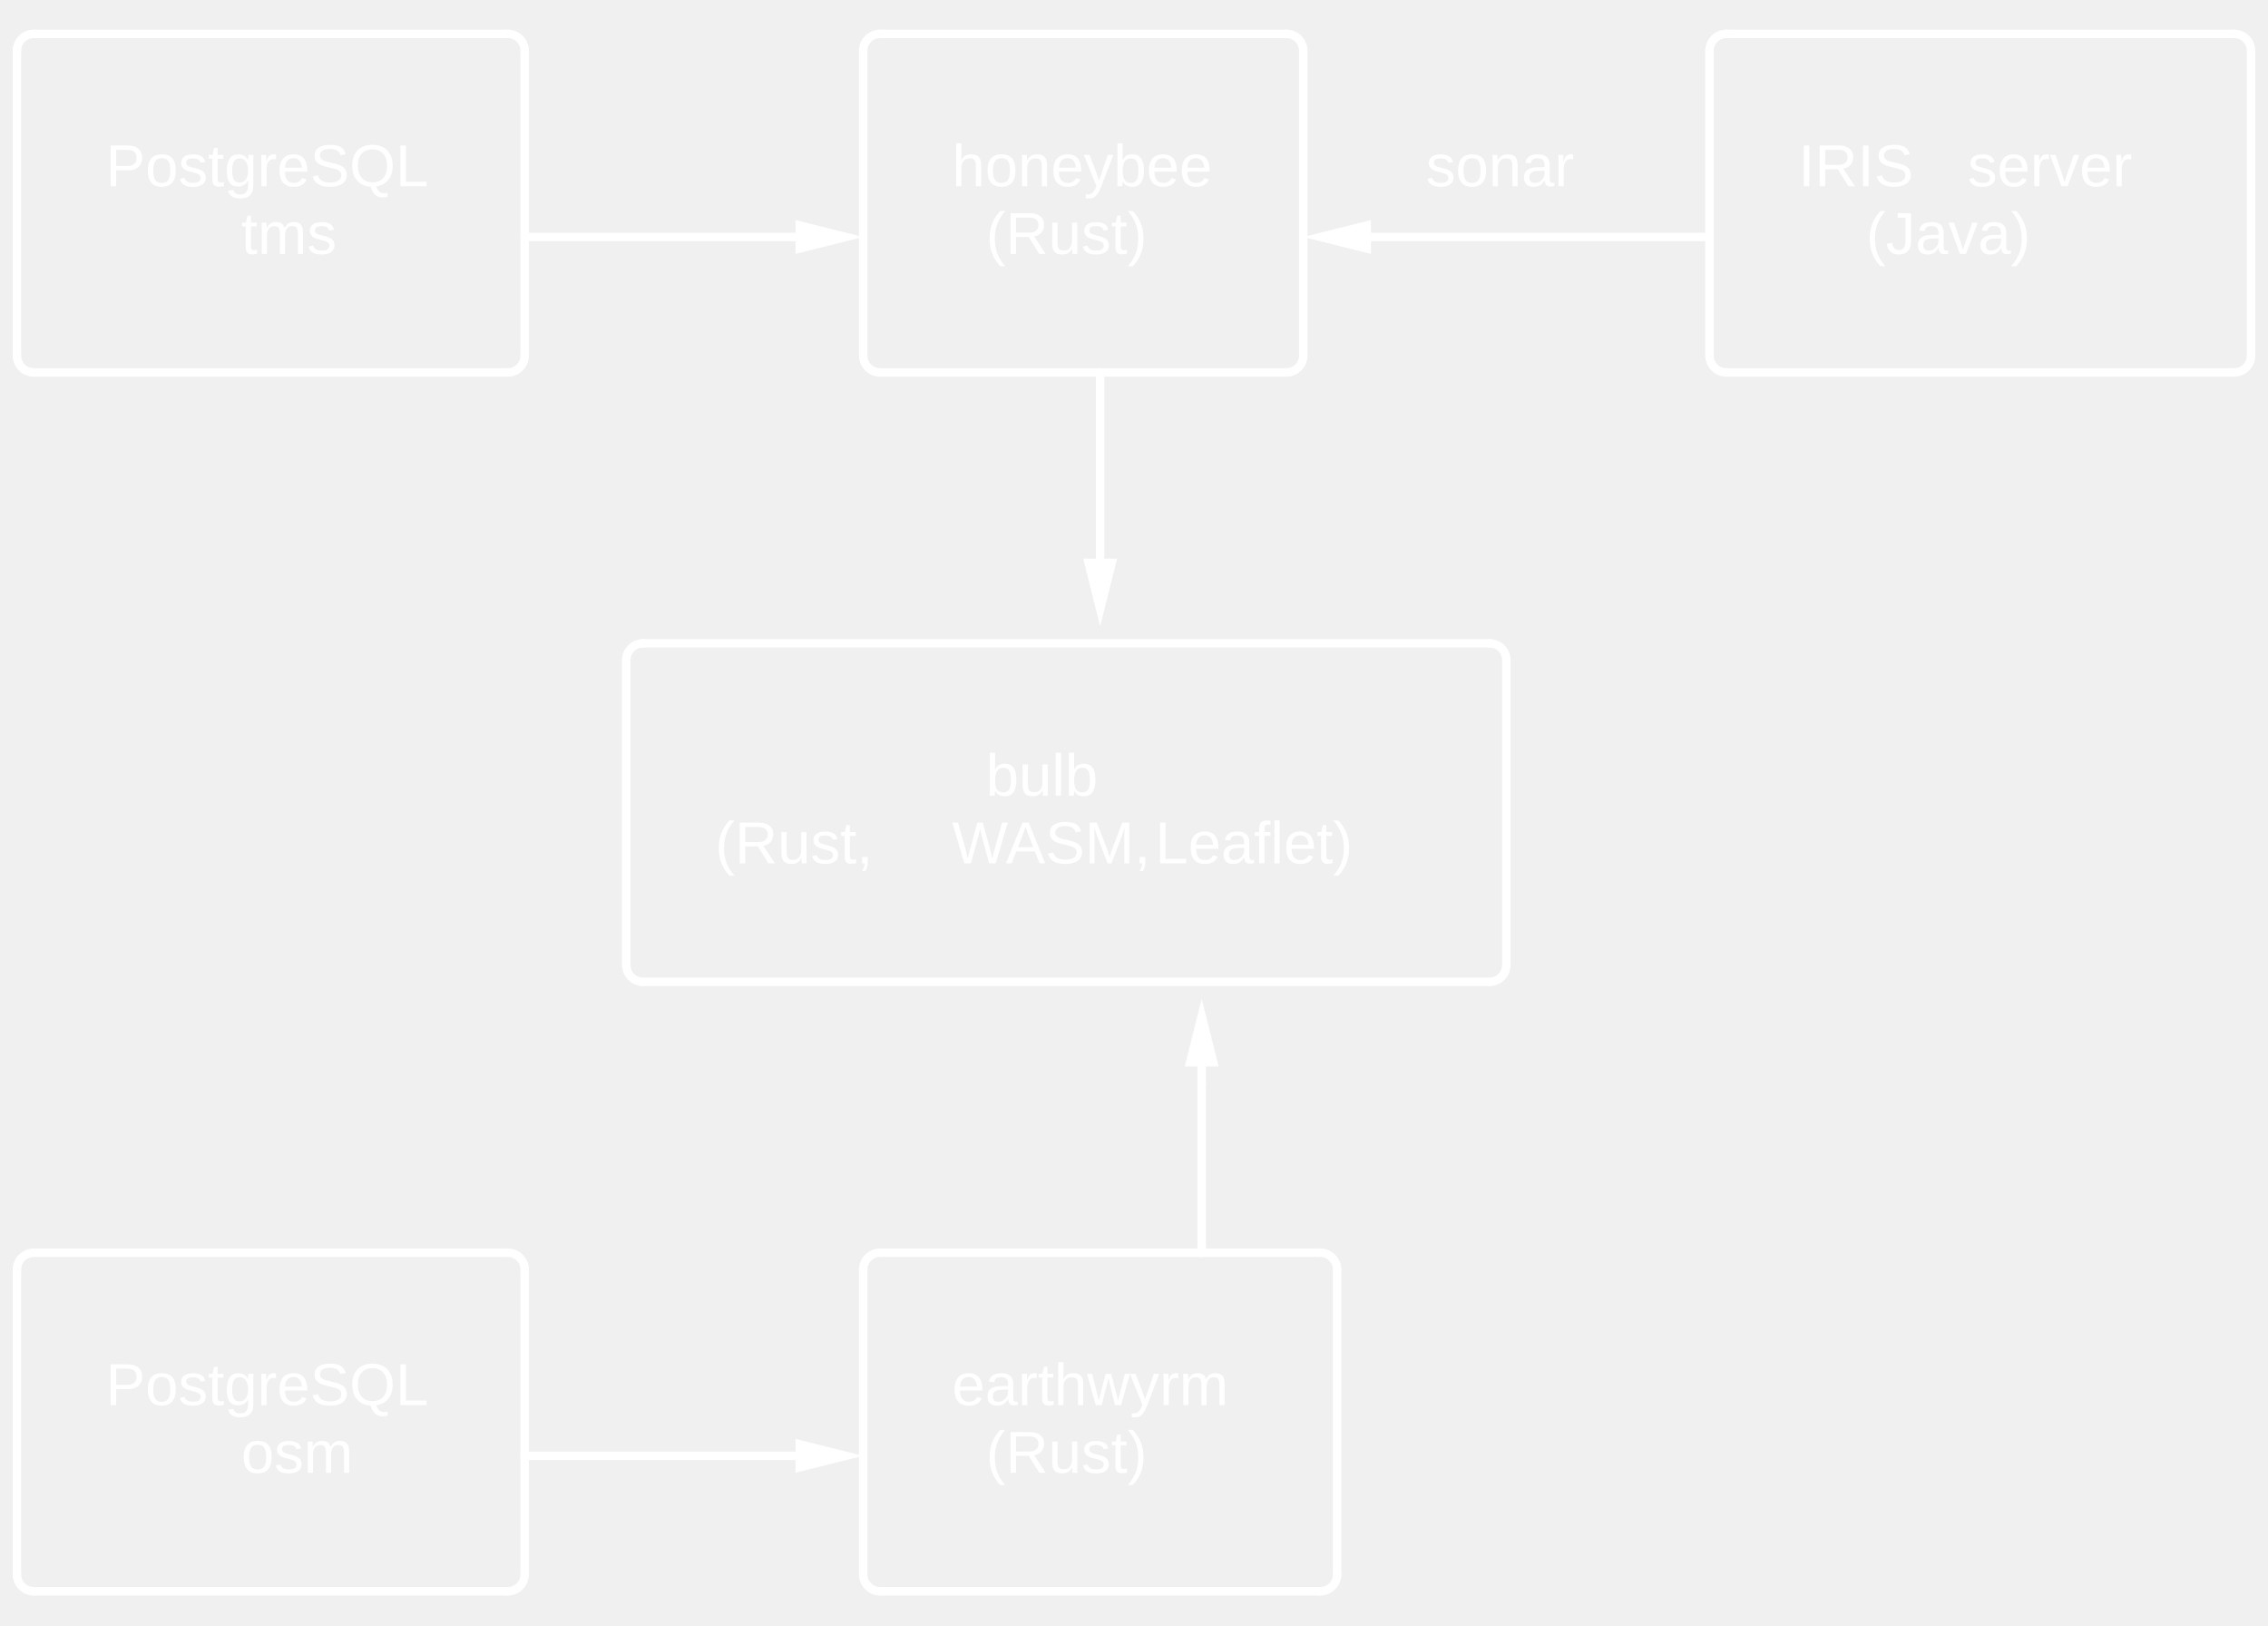
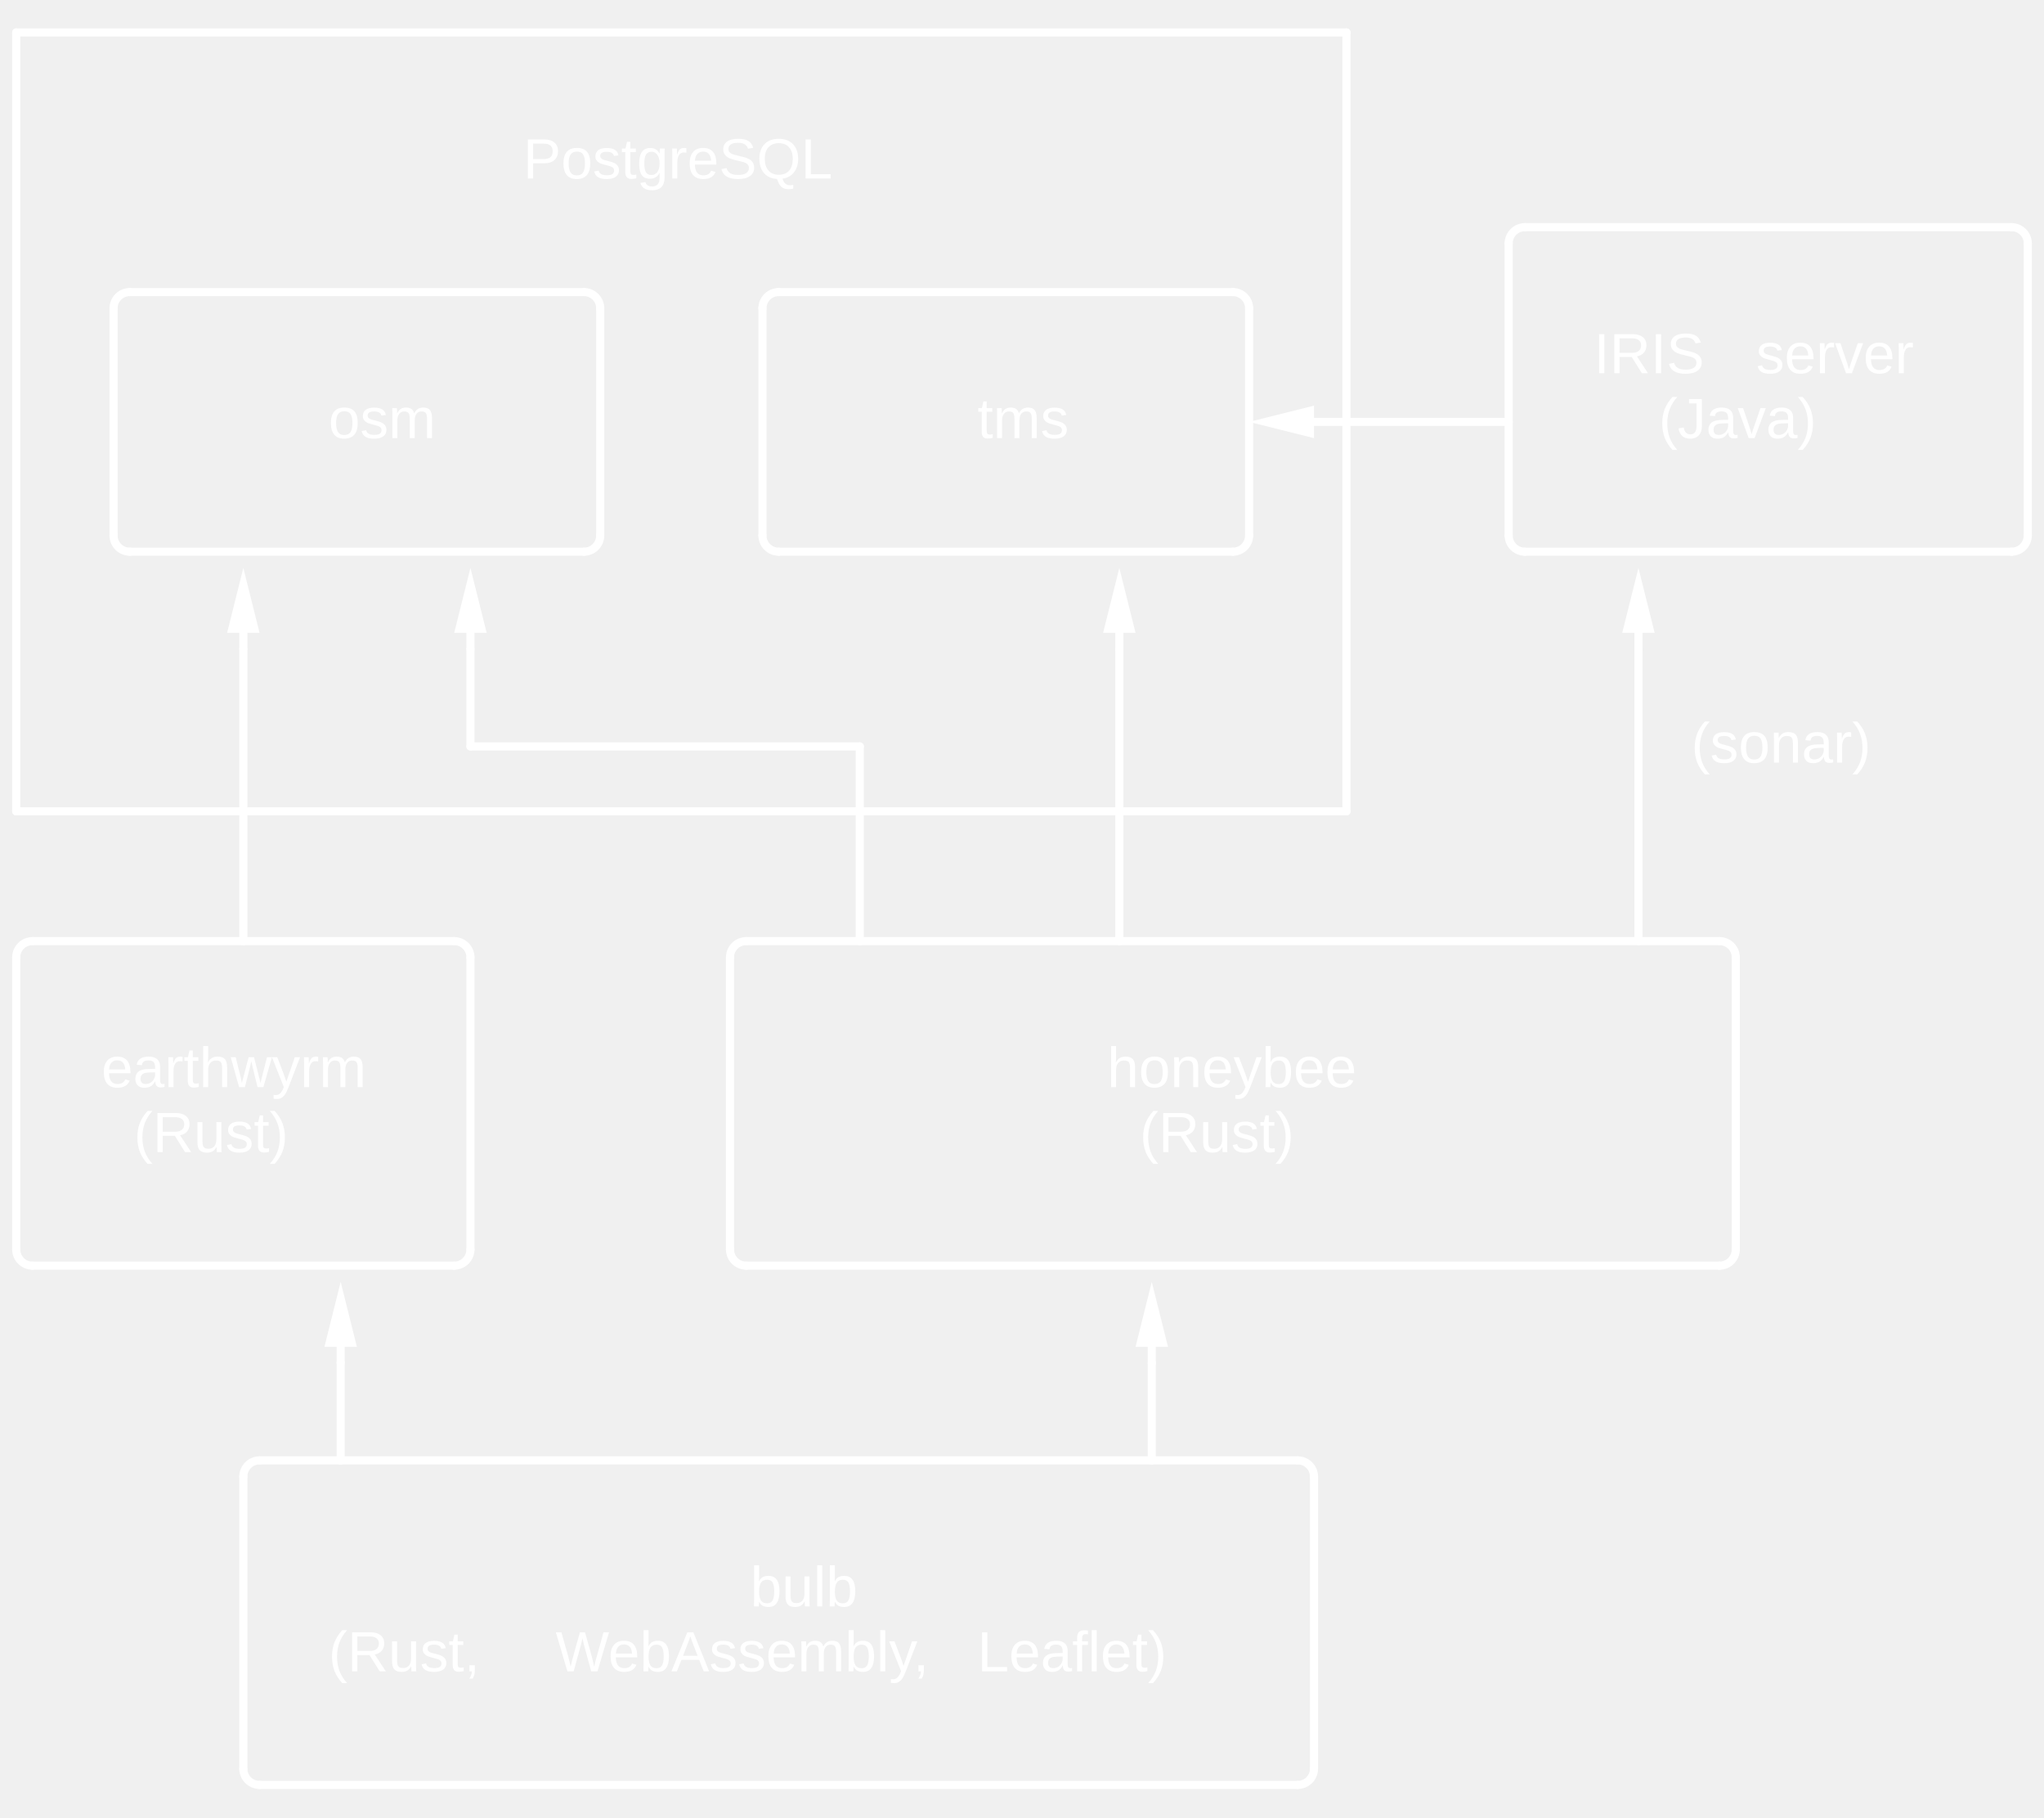
- <svg xmlns="http://www.w3.org/2000/svg" class="bob" font-family="arial" font-size="14" height="384" width="536">
+ <svg xmlns="http://www.w3.org/2000/svg" class="bob" font-family="arial" font-size="14" height="448" width="504">
  <defs>
    <marker id="triangle" markerHeight="8" markerWidth="8" orient="auto" refX="4" refY="2" viewBox="0 0 8 4">
      <polygon class="fg_fill" points="0,0 0,4 8,2 0,0" />
    </marker>
    <marker id="clear_triangle" markerHeight="10" markerWidth="10" orient="auto" refX="1" refY="7" viewBox="0 0 20 14">
      <polygon class="bg_fill" points="2,2 2,12 18,7 2,2" />
    </marker>
    <marker id="circle" markerHeight="5" markerWidth="5" orient="auto" refX="10" refY="10" viewBox="0 0 20 20">
      <circle class="fg_fill" cx="10" cy="10" r="8" />
    </marker>
    <marker id="square" markerHeight="5" markerWidth="5" orient="auto" refX="10" refY="10" viewBox="0 0 20 20">
      <rect class="fg_fill" height="20" width="20" x="0" y="0" />
    </marker>
    <marker id="open_circle" markerHeight="10" markerWidth="10" orient="auto" refX="10" refY="10" viewBox="0 0 20 20">
      <circle class="bg_fill" cx="10" cy="10" r="4" />
    </marker>
    <marker id="big_open_circle" markerHeight="20" markerWidth="20" orient="auto" refX="20" refY="20" viewBox="0 0 40 40">
      <circle class="bg_fill" cx="20" cy="20" r="6" />
    </marker>
  </defs>
  <style type="text/css">

rect.backdrop {
    fill: none;
}
text{
    fill: white;
}

circle {
    fill: none;
    stroke: white;
    stroke-width: 2;
}

line {
    stroke: white;
    stroke-width: 2;
    stroke-opacity: 1;
    fill-opacity: 1;
    stroke-linecap: round;
    stroke-linejoin: miter;
}

path {
    fill: none;
    stroke: white;
    stroke-width: 2;
    stroke-opacity: 1;
    fill-opacity: 1;
    stroke-linecap: round;
    stroke-linejoin: miter;
}

line.dashed {
    stroke-dasharray: 5;
}

.fg_fill {
    fill: white;
}


.bg_fill {
+     fill: none;
    stroke: white;
    stroke-width: 2;
}

tspan.head{
    fill: none;
    stroke: none;
}
    
</style>
-   <rect class="backdrop" height="384" width="536" x="0" y="0" />
-   <g>
-     <line x1="4" x2="4" y1="12" y2="84" />
-     <path d="M 4 84 A 4 4 0 0 0 8 88" />
-     <path d="M 8 8 A 4 4 0 0 0 4 12" />
-   </g>
-   <g>
-     <line x1="4" x2="4" y1="300" y2="372" />
-     <path d="M 4 372 A 4 4 0 0 0 8 376" />
-     <path d="M 8 296 A 4 4 0 0 0 4 300" />
-   </g>
-   <g>
-     <line x1="8" x2="120" y1="8" y2="8" />
-     <path d="M 124 12 A 4 4 0 0 0 120 8" />
-   </g>
-   <g>
-     <line x1="8" x2="120" y1="88" y2="88" />
-     <path d="M 120 88 A 4 4 0 0 0 124 84" />
-   </g>
-   <g>
-     <line x1="8" x2="120" y1="296" y2="296" />
-     <path d="M 124 300 A 4 4 0 0 0 120 296" />
-   </g>
-   <g>
-     <line x1="8" x2="120" y1="376" y2="376" />
-     <path d="M 120 376 A 4 4 0 0 0 124 372" />
-   </g>
-   <g>
-     <line x1="124" x2="124" y1="12" y2="84" />
-   </g>
-   <g>
-     <line marker-end="url(#triangle)" x1="124" x2="196" y1="56" y2="56" />
-   </g>
-   <g>
-     <line x1="124" x2="124" y1="300" y2="372" />
-   </g>
-   <g>
-     <line marker-end="url(#triangle)" x1="124" x2="196" y1="344" y2="344" />
-   </g>
-   <g>
-     <line x1="148" x2="148" y1="156" y2="228" />
-     <path d="M 148 228 A 4 4 0 0 0 152 232" />
-     <path d="M 152 152 A 4 4 0 0 0 148 156" />
-   </g>
-   <g>
-     <line x1="152" x2="352" y1="152" y2="152" />
-     <path d="M 356 156 A 4 4 0 0 0 352 152" />
-   </g>
-   <g>
-     <line x1="152" x2="352" y1="232" y2="232" />
-     <path d="M 352 232 A 4 4 0 0 0 356 228" />
-   </g>
-   <g>
-     <line x1="204" x2="204" y1="12" y2="84" />
-     <path d="M 204 84 A 4 4 0 0 0 208 88" />
-     <path d="M 208 8 A 4 4 0 0 0 204 12" />
-   </g>
-   <g>
-     <line x1="204" x2="204" y1="300" y2="372" />
-     <path d="M 204 372 A 4 4 0 0 0 208 376" />
-     <path d="M 208 296 A 4 4 0 0 0 204 300" />
-   </g>
-   <g>
-     <line x1="208" x2="304" y1="8" y2="8" />
-     <path d="M 308 12 A 4 4 0 0 0 304 8" />
-   </g>
-   <g>
-     <line x1="208" x2="260" y1="88" y2="88" />
-     <line marker-end="url(#triangle)" x1="260" x2="260" y1="88" y2="140" />
-     <line x1="260" x2="304" y1="88" y2="88" />
-     <path d="M 304 88 A 4 4 0 0 0 308 84" />
-   </g>
-   <g>
-     <line x1="208" x2="284" y1="296" y2="296" />
-     <line x1="284" x2="284" y1="256" y2="296" />
-     <line x1="284" x2="312" y1="296" y2="296" />
-     <path d="M 316 300 A 4 4 0 0 0 312 296" />
-   </g>
-   <g>
-     <line x1="208" x2="312" y1="376" y2="376" />
-     <path d="M 312 376 A 4 4 0 0 0 316 372" />
-   </g>
-   <g>
-     <line marker-end="url(#triangle)" x1="284" x2="284" y1="256" y2="244" />
-   </g>
-   <g>
-     <line x1="308" x2="308" y1="12" y2="84" />
-   </g>
-   <g>
-     <line x1="316" x2="316" y1="300" y2="372" />
-   </g>
-   <g>
-     <line marker-end="url(#triangle)" x1="320" x2="316" y1="56" y2="56" />
-     <line x1="320" x2="404" y1="56" y2="56" />
-   </g>
-   <g>
-     <line x1="356" x2="356" y1="156" y2="228" />
-   </g>
-   <g>
-     <line x1="404" x2="404" y1="12" y2="84" />
-     <path d="M 404 84 A 4 4 0 0 0 408 88" />
-     <path d="M 408 8 A 4 4 0 0 0 404 12" />
-   </g>
-   <g>
-     <line x1="408" x2="528" y1="8" y2="8" />
-     <path d="M 532 12 A 4 4 0 0 0 528 8" />
-   </g>
-   <g>
-     <line x1="408" x2="528" y1="88" y2="88" />
-     <path d="M 528 88 A 4 4 0 0 0 532 84" />
-   </g>
-   <g>
-     <line x1="532" x2="532" y1="12" y2="84" />
-   </g>
-   <g>
-     <text x="25" y="44">
+   <rect class="backdrop" height="448" width="504" x="0" y="0" />
+   <g>
+     <line x1="4" x2="4" y1="8" y2="200" />
+     <line x1="4" x2="332" y1="8" y2="8" />
+     <line x1="4" x2="60" y1="200" y2="200" />
+     <line x1="60" x2="60" y1="160" y2="200" />
+     <line x1="60" x2="60" y1="200" y2="232" />
+     <line x1="60" x2="212" y1="200" y2="200" />
+     <line x1="60" x2="112" y1="232" y2="232" />
+     <line x1="212" x2="212" y1="184" y2="200" />
+     <line x1="212" x2="212" y1="200" y2="232" />
+     <line x1="212" x2="276" y1="200" y2="200" />
+     <line x1="212" x2="276" y1="232" y2="232" />
+     <line x1="276" x2="276" y1="160" y2="200" />
+     <line x1="276" x2="276" y1="200" y2="232" />
+     <line x1="276" x2="332" y1="200" y2="200" />
+     <line x1="276" x2="404" y1="232" y2="232" />
+     <line x1="332" x2="332" y1="8" y2="104" />
+     <line x1="332" x2="332" y1="104" y2="200" />
+     <line x1="332" x2="372" y1="104" y2="104" />
+     <line x1="404" x2="404" y1="160" y2="232" />
+     <line x1="404" x2="424" y1="232" y2="232" />
+     <path d="M 116 236 A 4 4 0 0 0 112 232" />
+     <path d="M 428 236 A 4 4 0 0 0 424 232" />
+   </g>
+   <g>
+     <line x1="4" x2="4" y1="236" y2="308" />
+     <path d="M 4 308 A 4 4 0 0 0 8 312" />
+     <path d="M 8 232 A 4 4 0 0 0 4 236" />
+   </g>
+   <g>
+     <line x1="8" x2="60" y1="232" y2="232" />
+   </g>
+   <g>
+     <line x1="8" x2="112" y1="312" y2="312" />
+     <path d="M 112 312 A 4 4 0 0 0 116 308" />
+   </g>
+   <g>
+     <line x1="28" x2="28" y1="76" y2="132" />
+     <path d="M 28 132 A 4 4 0 0 0 32 136" />
+     <path d="M 32 72 A 4 4 0 0 0 28 76" />
+   </g>
+   <g>
+     <line x1="32" x2="144" y1="72" y2="72" />
+     <path d="M 148 76 A 4 4 0 0 0 144 72" />
+   </g>
+   <g>
+     <line x1="32" x2="144" y1="136" y2="136" />
+     <path d="M 144 136 A 4 4 0 0 0 148 132" />
+   </g>
+   <g>
+     <line marker-end="url(#triangle)" x1="60" x2="60" y1="160" y2="148" />
+   </g>
+   <g>
+     <line x1="60" x2="60" y1="364" y2="436" />
+     <path d="M 60 436 A 4 4 0 0 0 64 440" />
+     <path d="M 64 360 A 4 4 0 0 0 60 364" />
+   </g>
+   <g>
+     <line x1="64" x2="84" y1="360" y2="360" />
+     <line x1="84" x2="84" y1="336" y2="360" />
+     <line x1="84" x2="284" y1="360" y2="360" />
+     <line x1="284" x2="284" y1="336" y2="360" />
+     <line x1="284" x2="320" y1="360" y2="360" />
+     <path d="M 324 364 A 4 4 0 0 0 320 360" />
+   </g>
+   <g>
+     <line x1="64" x2="320" y1="440" y2="440" />
+     <path d="M 320 440 A 4 4 0 0 0 324 436" />
+   </g>
+   <g>
+     <line marker-end="url(#triangle)" x1="84" x2="84" y1="336" y2="324" />
+   </g>
+   <g>
+     <line marker-end="url(#triangle)" x1="116" x2="116" y1="160" y2="148" />
+     <line x1="116" x2="116" y1="160" y2="184" />
+     <line x1="116" x2="212" y1="184" y2="184" />
+   </g>
+   <g>
+     <line x1="116" x2="116" y1="236" y2="308" />
+   </g>
+   <g>
+     <line x1="148" x2="148" y1="76" y2="132" />
+   </g>
+   <g>
+     <line x1="180" x2="180" y1="236" y2="308" />
+     <path d="M 180 308 A 4 4 0 0 0 184 312" />
+     <path d="M 184 232 A 4 4 0 0 0 180 236" />
+   </g>
+   <g>
+     <line x1="184" x2="212" y1="232" y2="232" />
+   </g>
+   <g>
+     <line x1="184" x2="424" y1="312" y2="312" />
+     <path d="M 424 312 A 4 4 0 0 0 428 308" />
+   </g>
+   <g>
+     <line x1="188" x2="188" y1="76" y2="132" />
+     <path d="M 188 132 A 4 4 0 0 0 192 136" />
+     <path d="M 192 72 A 4 4 0 0 0 188 76" />
+   </g>
+   <g>
+     <line x1="192" x2="304" y1="72" y2="72" />
+     <path d="M 308 76 A 4 4 0 0 0 304 72" />
+   </g>
+   <g>
+     <line x1="192" x2="304" y1="136" y2="136" />
+     <path d="M 304 136 A 4 4 0 0 0 308 132" />
+   </g>
+   <g>
+     <line marker-end="url(#triangle)" x1="276" x2="276" y1="160" y2="148" />
+   </g>
+   <g>
+     <line marker-end="url(#triangle)" x1="284" x2="284" y1="336" y2="324" />
+   </g>
+   <g>
+     <line x1="308" x2="308" y1="76" y2="132" />
+   </g>
+   <g>
+     <line marker-end="url(#triangle)" x1="320" x2="316" y1="104" y2="104" />
+     <line x1="320" x2="332" y1="104" y2="104" />
+   </g>
+   <g>
+     <line x1="324" x2="324" y1="364" y2="436" />
+   </g>
+   <g>
+     <line x1="372" x2="372" y1="60" y2="132" />
+     <path d="M 372 132 A 4 4 0 0 0 376 136" />
+     <path d="M 376 56 A 4 4 0 0 0 372 60" />
+   </g>
+   <g>
+     <line x1="376" x2="496" y1="56" y2="56" />
+     <path d="M 500 60 A 4 4 0 0 0 496 56" />
+   </g>
+   <g>
+     <line x1="376" x2="496" y1="136" y2="136" />
+     <path d="M 496 136 A 4 4 0 0 0 500 132" />
+   </g>
+   <g>
+     <line marker-end="url(#triangle)" x1="404" x2="404" y1="160" y2="148" />
+   </g>
+   <g>
+     <line x1="428" x2="428" y1="236" y2="308" />
+   </g>
+   <g>
+     <line x1="500" x2="500" y1="60" y2="132" />
+   </g>
+   <g>
+     <text x="25" y="268">
+ earthwyrm
+ </text>
+   </g>
+   <g>
+     <text x="33" y="284">
+ (Rust)
+ </text>
+   </g>
+   <g>
+     <text x="81" y="108">
+ osm
+ </text>
+   </g>
+   <g>
+     <text x="81" y="412">
+ (Rust,
+ </text>
+   </g>
+   <g>
+     <text x="129" y="44">
PostgreSQL
</text>
  </g>
  <g>
-     <text x="25" y="332">
- PostgreSQL
- </text>
-   </g>
-   <g>
-     <text x="57" y="60">
+     <text x="137" y="412">
+ WebAssembly,
+ </text>
+   </g>
+   <g>
+     <text x="185" y="396">
+ bulb
+ </text>
+   </g>
+   <g>
+     <text x="241" y="108">
tms
</text>
  </g>
  <g>
-     <text x="57" y="348">
- osm
- </text>
-   </g>
-   <g>
-     <text x="169" y="204">
- (Rust,
- </text>
-   </g>
-   <g>
-     <text x="225" y="44">
+     <text x="241" y="412">
+ Leaflet)
+ </text>
+   </g>
+   <g>
+     <text x="273" y="268">
honeybee
</text>
  </g>
  <g>
-     <text x="225" y="204">
- WASM,
- </text>
-   </g>
-   <g>
-     <text x="225" y="332">
- earthwyrm
- </text>
-   </g>
-   <g>
-     <text x="233" y="60">
+     <text x="281" y="284">
(Rust)
</text>
  </g>
  <g>
-     <text x="233" y="188">
- bulb
- </text>
-   </g>
-   <g>
-     <text x="233" y="348">
- (Rust)
- </text>
-   </g>
-   <g>
-     <text x="273" y="204">
- Leaflet)
- </text>
-   </g>
-   <g>
-     <text x="337" y="44">
- sonar
- </text>
-   </g>
-   <g>
-     <text x="425" y="44">
+     <text x="393" y="92">
IRIS
</text>
  </g>
  <g>
-     <text x="441" y="60">
+     <text x="409" y="108">
(Java)
</text>
  </g>
  <g>
-     <text x="465" y="44">
+     <text x="417" y="188">
+ (sonar)
+ </text>
+   </g>
+   <g>
+     <text x="433" y="92">
server
</text>
  </g>
</svg>
